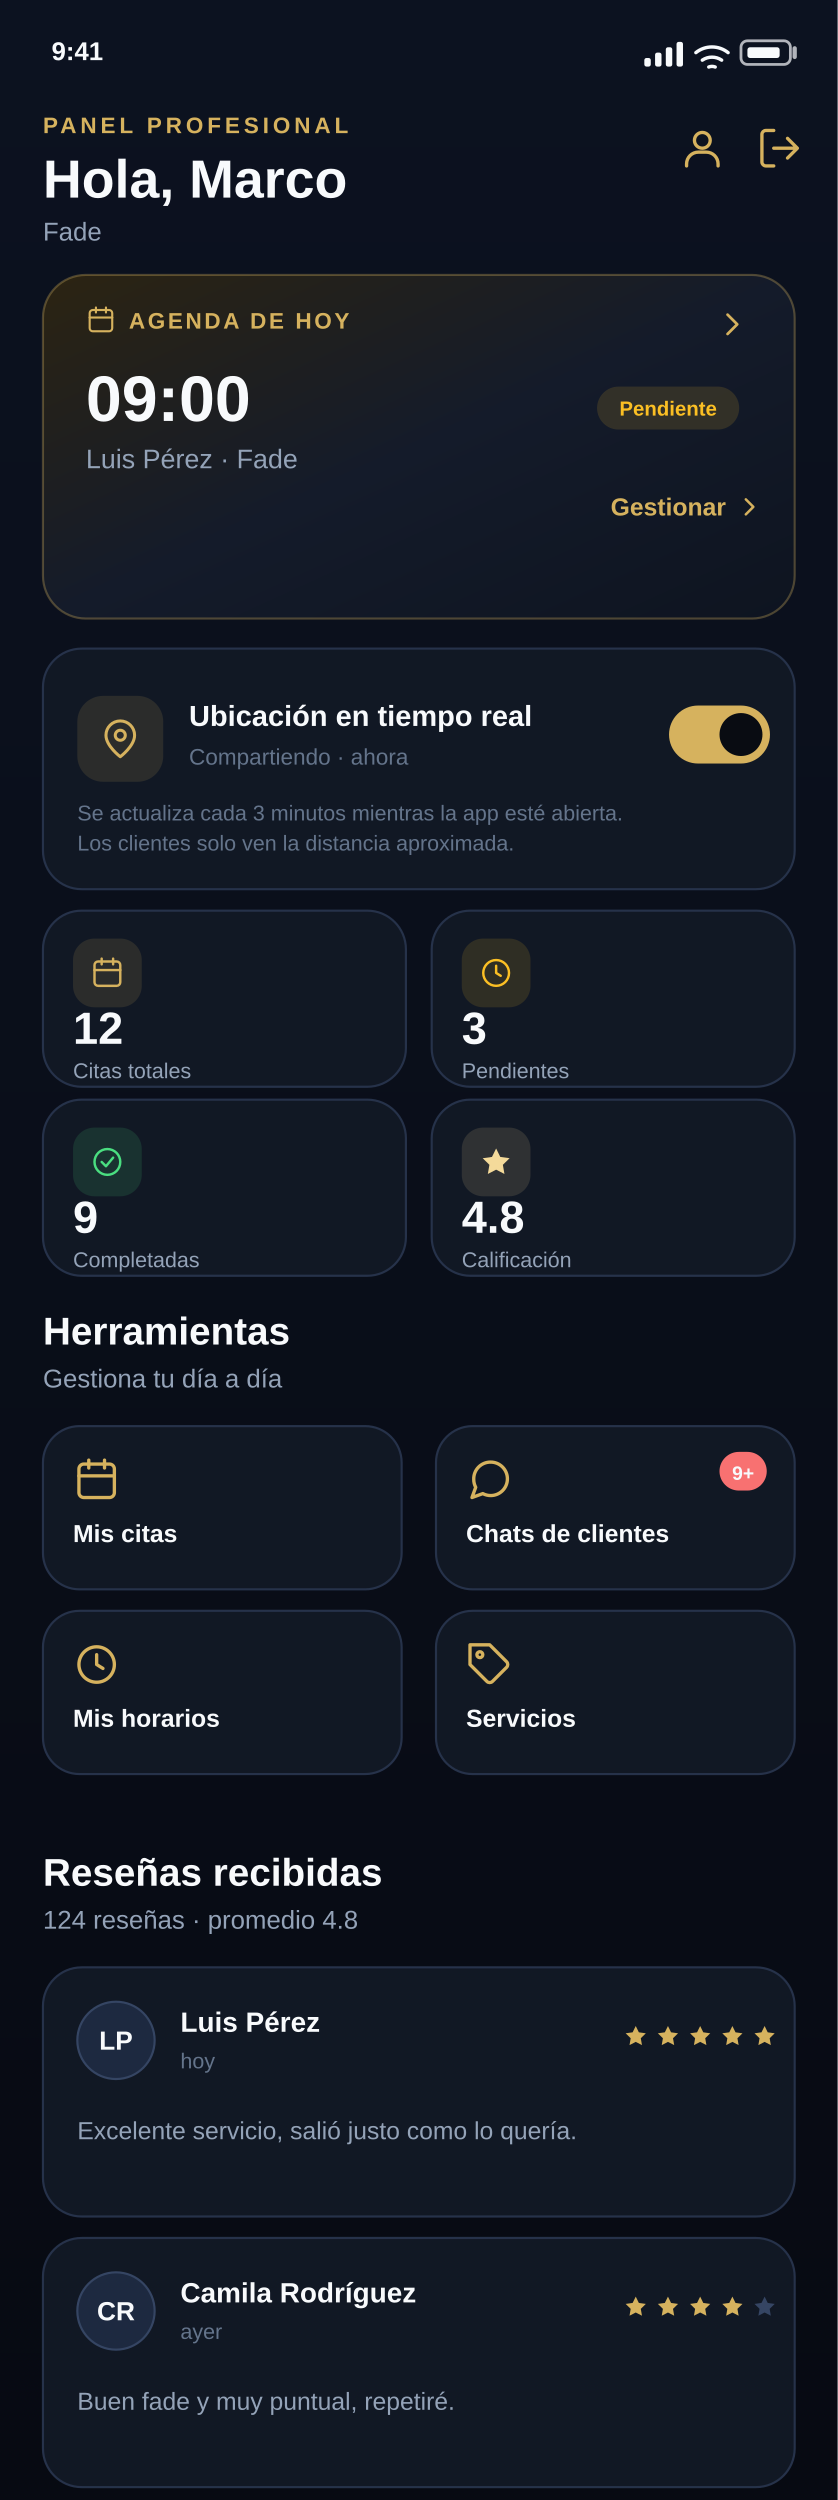
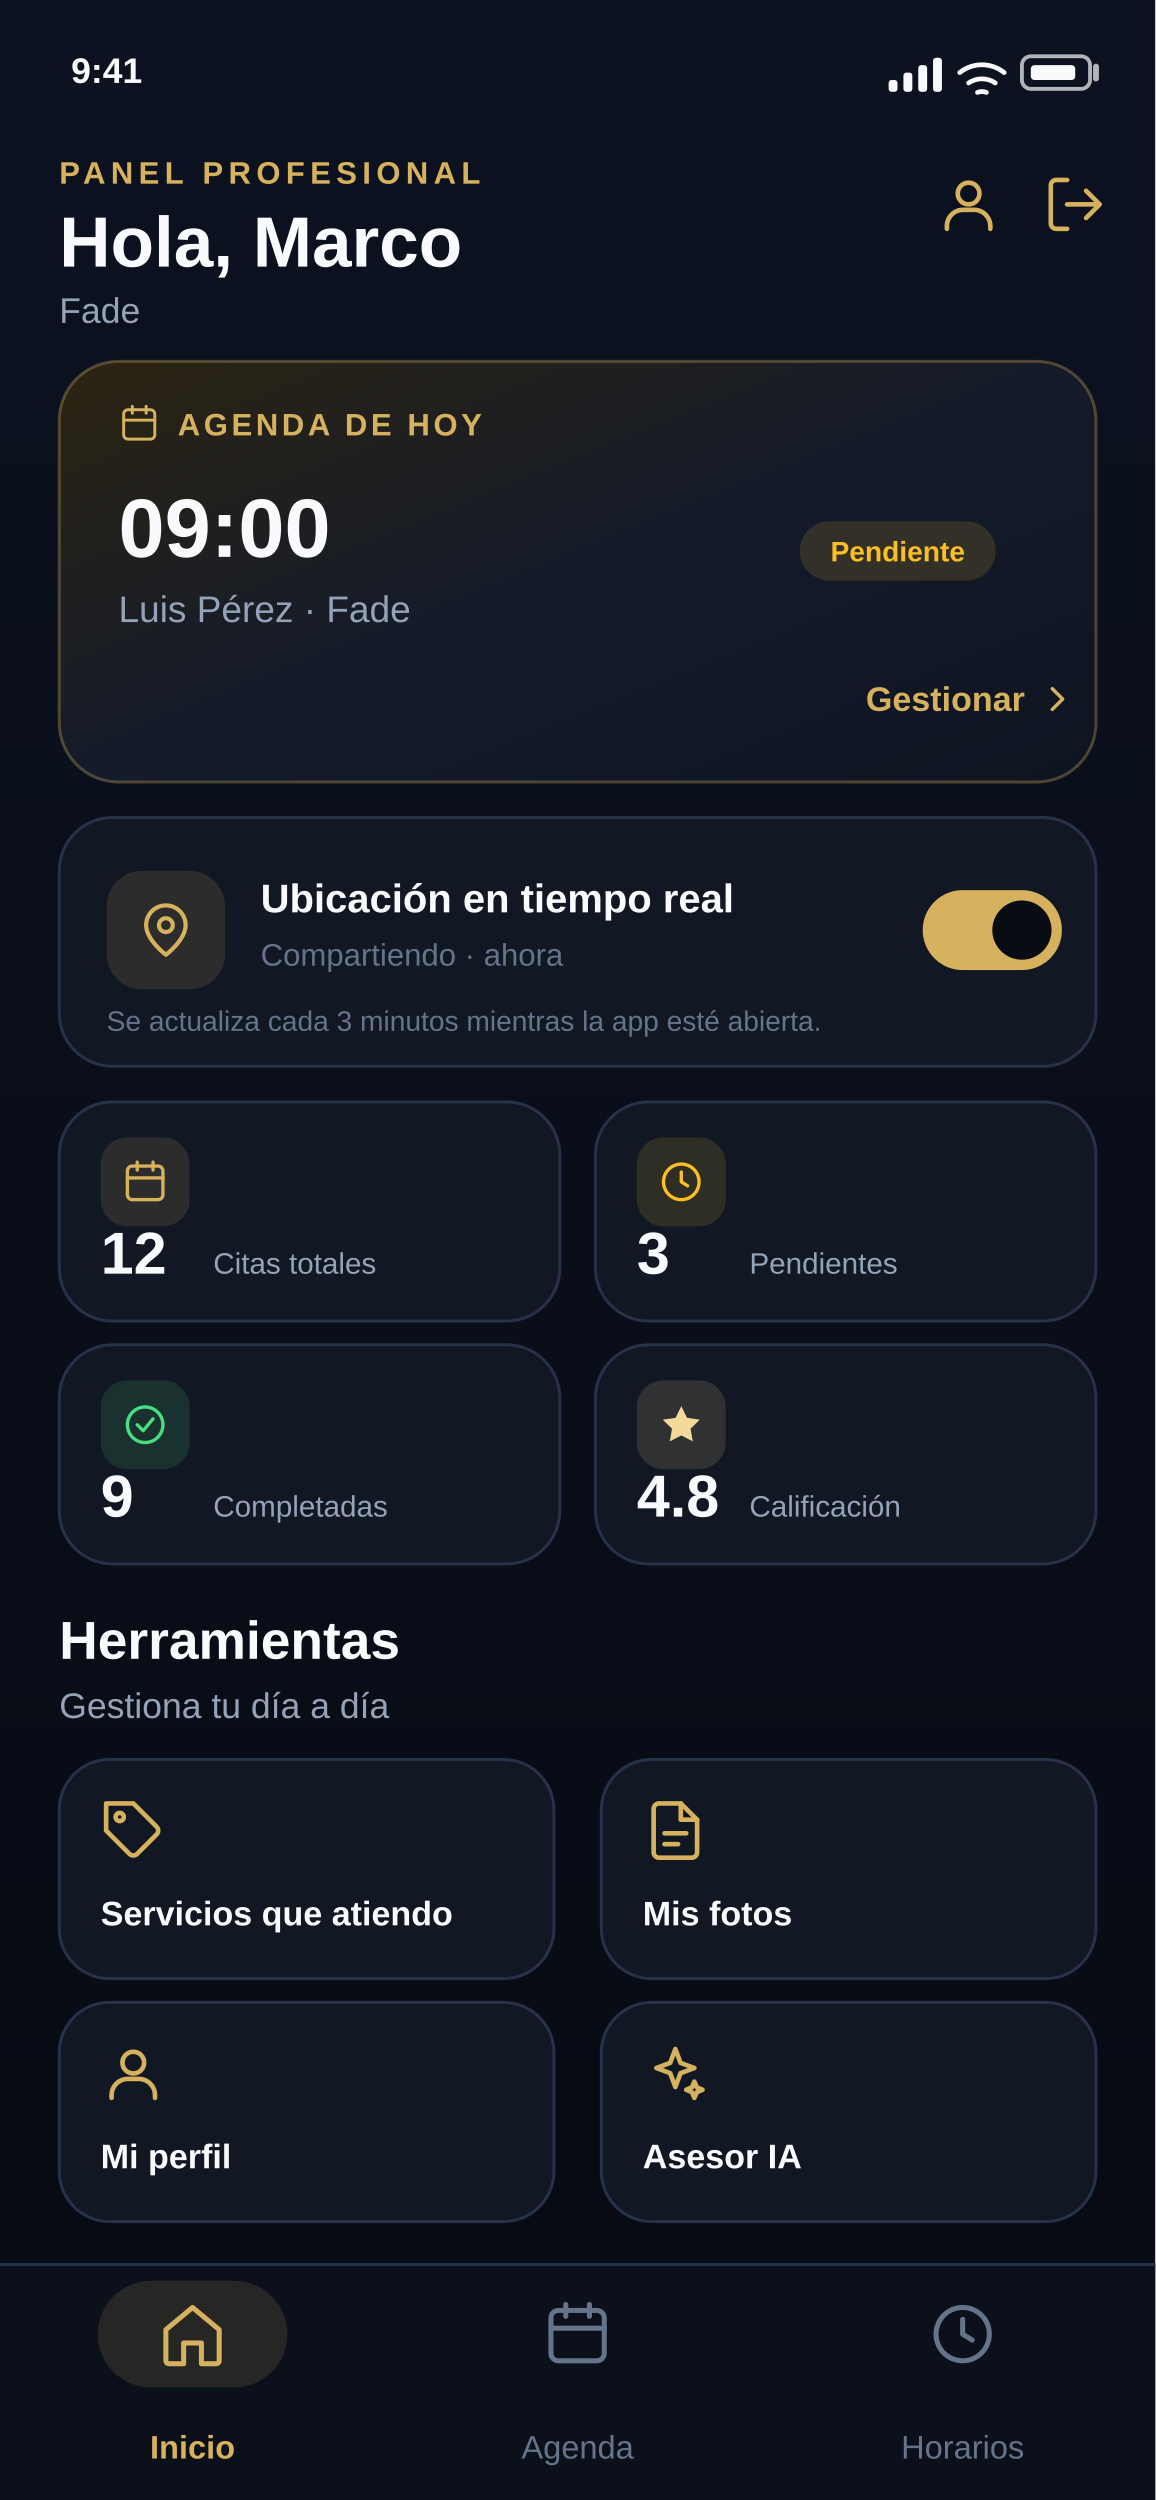
- <svg xmlns="http://www.w3.org/2000/svg" width="390" height="1164" viewBox="0 0 390 1164">
+ <svg xmlns="http://www.w3.org/2000/svg" width="390" height="844" viewBox="0 0 390 844">
  <defs>
    <linearGradient id="bg" x1="0" y1="0" x2="0" y2="1">
      <stop offset="0%" stop-color="#0C1220" />
      <stop offset="100%" stop-color="#070A12" />
    </linearGradient>
    <linearGradient id="gold" x1="0" y1="0" x2="1" y2="1">
      <stop offset="0%" stop-color="#F4DA9A" />
      <stop offset="50%" stop-color="#D6B25E" />
      <stop offset="100%" stop-color="#A9832F" />
    </linearGradient>
    <linearGradient id="card" x1="0" y1="0" x2="1" y2="1">
      <stop offset="0%" stop-color="#182338" />
      <stop offset="100%" stop-color="#111824" />
    </linearGradient>
    <linearGradient id="hero" x1="0" y1="0" x2="1" y2="1">
      <stop offset="0%" stop-color="#2C2412" />
      <stop offset="50%" stop-color="#141B2A" />
      <stop offset="100%" stop-color="#0E1420" />
    </linearGradient>
  </defs>
-   <rect width="390" height="1164" fill="url(#bg)" />
+   <rect width="390" height="844" fill="url(#bg)" />
  <g>
    <text x="24" y="28" font-family="Poppins, Arial, sans-serif" font-size="12" font-weight="600" fill="#F8FAFC" text-anchor="start" opacity="1" letter-spacing="0">9:41</text>
    <rect x="300" y="27" width="3" height="4" rx="1" fill="#F8FAFC" />
    <rect x="305" y="24.5" width="3" height="6.5" rx="1" fill="#F8FAFC" />
    <rect x="310" y="22" width="3" height="9" rx="1" fill="#F8FAFC" />
    <rect x="315" y="19.5" width="3" height="11.5" rx="1" fill="#F8FAFC" />
    <path d="M324 24.5a12 12 0 0 1 15 0M327 28a8 8 0 0 1 9 0M330 31.2a4 4 0 0 1 3 0" fill="none" stroke="#F8FAFC" stroke-width="1.6" stroke-linecap="round" />
    <rect x="345" y="19" width="23" height="11" rx="3" fill="none" stroke="#F8FAFC" stroke-width="1.3" opacity="0.7" />
    <rect x="348" y="22" width="15" height="5" rx="1.2" fill="#F8FAFC" />
    <path d="M370 22.5v4" stroke="#F8FAFC" stroke-width="2" stroke-linecap="round" opacity="0.7" />
  </g>
  <text x="20" y="62" font-family="Poppins, Arial, sans-serif" font-size="10.5" font-weight="600" fill="#D6B25E" text-anchor="start" opacity="1" letter-spacing="1.8">PANEL PROFESIONAL</text>
-   <text x="20" y="92" font-family="Poppins, Arial, sans-serif" font-size="25" font-weight="700" fill="#F8FAFC" text-anchor="start" opacity="1" letter-spacing="0">Hola, Marco</text>
-   <text x="20" y="112" font-family="Poppins, Arial, sans-serif" font-size="12" font-weight="400" fill="#94A3B8" text-anchor="start" opacity="1" letter-spacing="0">Fade</text>
+   <text x="20" y="90" font-family="Poppins, Arial, sans-serif" font-size="24" font-weight="700" fill="#F8FAFC" text-anchor="start" opacity="1" letter-spacing="0">Hola, Marco</text>
+   <text x="20" y="109" font-family="Poppins, Arial, sans-serif" font-size="12" font-weight="400" fill="#94A3B8" text-anchor="start" opacity="1" letter-spacing="0">Fade</text>
  <g transform="translate(316 58) scale(0.9166667)" fill="none" stroke="#D6B25E" stroke-width="1.7" stroke-linecap="round" stroke-linejoin="round" color="#D6B25E">
    <circle cx="12" cy="8" r="4" />
    <path d="M4 21v-1a6 6 0 0 1 6-6h4a6 6 0 0 1 6 6v1" />
  </g>
  <g transform="translate(352 58) scale(0.9166667)" fill="none" stroke="#D6B25E" stroke-width="1.7" stroke-linecap="round" stroke-linejoin="round" color="#D6B25E">
    <path d="M9 21H5a2 2 0 0 1-2-2V5a2 2 0 0 1 2-2h4M16 17l5-5-5-5M21 12H9" />
  </g>
-   <rect x="20" y="128" width="350" height="160" rx="20" fill="url(#hero)" stroke="#D6B25E" stroke-opacity="0.32" stroke-width="1" opacity="1" />
-   <g transform="translate(40 142) scale(0.5833333)" fill="none" stroke="#D6B25E" stroke-width="1.7" stroke-linecap="round" stroke-linejoin="round" color="#D6B25E">
+   <rect x="20" y="122" width="350" height="142" rx="20" fill="url(#hero)" stroke="#D6B25E" stroke-opacity="0.32" stroke-width="1" opacity="1" />
+   <g transform="translate(40 136) scale(0.5833333)" fill="none" stroke="#D6B25E" stroke-width="1.7" stroke-linecap="round" stroke-linejoin="round" color="#D6B25E">
    <rect x="3" y="4" width="18" height="17" rx="2.5" />
    <path d="M8 2v4M16 2v4M3 10h18" />
  </g>
-   <text x="60" y="153" font-family="Poppins, Arial, sans-serif" font-size="10.5" font-weight="700" fill="#D6B25E" text-anchor="start" opacity="1" letter-spacing="1.2">AGENDA DE HOY</text>
-   <g transform="translate(332 142) scale(0.75)" fill="none" stroke="#D6B25E" stroke-width="1.7" stroke-linecap="round" stroke-linejoin="round" color="#D6B25E">
+   <text x="60" y="147" font-family="Poppins, Arial, sans-serif" font-size="10.5" font-weight="700" fill="#D6B25E" text-anchor="start" opacity="1" letter-spacing="1.2">AGENDA DE HOY</text>
+   <text x="40" y="188" font-family="Poppins, Arial, sans-serif" font-size="28" font-weight="700" fill="#F8FAFC" text-anchor="start" opacity="1" letter-spacing="0">09:00</text>
+   <text x="40" y="210" font-family="Poppins, Arial, sans-serif" font-size="12.5" font-weight="400" fill="#94A3B8" text-anchor="start" opacity="1" letter-spacing="0">Luis Pérez · Fade</text>
+   <g>
+     <rect x="270" y="176" width="66.17" height="20" rx="10" fill="#FBBF24" opacity="0.14" />
+     <text x="303.085" y="189.5" font-family="Poppins, Arial, sans-serif" font-size="9.5" font-weight="600" fill="#FBBF24" text-anchor="middle" opacity="1" letter-spacing="0">Pendiente</text>
+   </g>
+   <text x="346" y="240" font-family="Poppins, Arial, sans-serif" font-size="11.5" font-weight="600" fill="#D6B25E" text-anchor="end" opacity="1" letter-spacing="0">Gestionar</text>
+   <g transform="translate(350 229) scale(0.5833333)" fill="none" stroke="#D6B25E" stroke-width="2" stroke-linecap="round" stroke-linejoin="round" color="#D6B25E">
    <path d="m9 18 6-6-6-6" />
  </g>
-   <text x="40" y="196" font-family="Poppins, Arial, sans-serif" font-size="30" font-weight="700" fill="#F8FAFC" text-anchor="start" opacity="1" letter-spacing="0">09:00</text>
-   <text x="40" y="218" font-family="Poppins, Arial, sans-serif" font-size="12.5" font-weight="400" fill="#94A3B8" text-anchor="start" opacity="1" letter-spacing="0">Luis Pérez · Fade</text>
-   <g>
-     <rect x="278" y="180" width="66.17" height="20" rx="10" fill="#FBBF24" opacity="0.14" />
-     <text x="311.085" y="193.5" font-family="Poppins, Arial, sans-serif" font-size="9.5" font-weight="600" fill="#FBBF24" text-anchor="middle" opacity="1" letter-spacing="0">Pendiente</text>
-   </g>
-   <text x="338" y="240" font-family="Poppins, Arial, sans-serif" font-size="11.5" font-weight="600" fill="#D6B25E" text-anchor="end" opacity="1" letter-spacing="0">Gestionar</text>
-   <g transform="translate(342 229) scale(0.5833333)" fill="none" stroke="#D6B25E" stroke-width="2" stroke-linecap="round" stroke-linejoin="round" color="#D6B25E">
-     <path d="m9 18 6-6-6-6" />
-   </g>
-   <rect x="20" y="302" width="350" height="112" rx="18" fill="#111824" stroke="#26324A" stroke-opacity="1" stroke-width="1" opacity="1" />
-   <rect x="36" y="324" width="40" height="40" rx="12" fill="#D6B25E" opacity="0.13" />
-   <g transform="translate(46 334) scale(0.8333333)" fill="none" stroke="#D6B25E" stroke-width="1.7" stroke-linecap="round" stroke-linejoin="round" color="#D6B25E">
+   <rect x="20" y="276" width="350" height="84" rx="18" fill="#111824" stroke="#26324A" stroke-opacity="1" stroke-width="1" opacity="1" />
+   <rect x="36" y="294" width="40" height="40" rx="12" fill="#D6B25E" opacity="0.13" />
+   <g transform="translate(46 304) scale(0.8333333)" fill="none" stroke="#D6B25E" stroke-width="1.7" stroke-linecap="round" stroke-linejoin="round" color="#D6B25E">
    <path d="M20 10c0 6-8 12-8 12S4 16 4 10a8 8 0 1 1 16 0z" />
    <circle cx="12" cy="10" r="2.8" />
  </g>
-   <text x="88" y="338" font-family="Poppins, Arial, sans-serif" font-size="13.5" font-weight="600" fill="#F8FAFC" text-anchor="start" opacity="1" letter-spacing="0">Ubicación en tiempo real</text>
-   <text x="88" y="356" font-family="Poppins, Arial, sans-serif" font-size="10.5" font-weight="400" fill="#64748B" text-anchor="start" opacity="1" letter-spacing="0">Compartiendo · ahora</text>
+   <text x="88" y="308" font-family="Poppins, Arial, sans-serif" font-size="13.5" font-weight="600" fill="#F8FAFC" text-anchor="start" opacity="1" letter-spacing="0">Ubicación en tiempo real</text>
+   <text x="88" y="326" font-family="Poppins, Arial, sans-serif" font-size="10.5" font-weight="400" fill="#64748B" text-anchor="start" opacity="1" letter-spacing="0">Compartiendo · ahora</text>
  <g>
-     <rect x="312" y="329" width="46" height="26" rx="13" fill="#D6B25E" stroke="#D6B25E" />
-     <circle cx="345" cy="342" r="10" fill="#090C12" />
+     <rect x="312" y="301" width="46" height="26" rx="13" fill="#D6B25E" stroke="#D6B25E" />
+     <circle cx="345" cy="314" r="10" fill="#090C12" />
  </g>
-   <text x="36" y="382" font-family="Poppins, Arial, sans-serif" font-size="10" font-weight="400" fill="#64748B" text-anchor="start" opacity="1" letter-spacing="0">Se actualiza cada 3 minutos mientras la app esté abierta.</text>
-   <text x="36" y="396" font-family="Poppins, Arial, sans-serif" font-size="10" font-weight="400" fill="#64748B" text-anchor="start" opacity="1" letter-spacing="0">Los clientes solo ven la distancia aproximada.</text>
+   <text x="36" y="348" font-family="Poppins, Arial, sans-serif" font-size="9.5" font-weight="400" fill="#64748B" text-anchor="start" opacity="1" letter-spacing="0">Se actualiza cada 3 minutos mientras la app esté abierta.</text>
  <g>
-     <rect x="20" y="424" width="169" height="82" rx="18" fill="#111824" stroke="#26324A" stroke-opacity="1" stroke-width="1" opacity="1" />
-     <rect x="34" y="437" width="32" height="32" rx="10" fill="#D6B25E" opacity="0.13" />
-     <g transform="translate(42 445) scale(0.6666667)" fill="none" stroke="#D6B25E" stroke-width="1.7" stroke-linecap="round" stroke-linejoin="round" color="#D6B25E">
+     <rect x="20" y="372" width="169" height="74" rx="18" fill="#111824" stroke="#26324A" stroke-opacity="1" stroke-width="1" opacity="1" />
+     <rect x="34" y="384" width="30" height="30" rx="9" fill="#D6B25E" opacity="0.13" />
+     <g transform="translate(41 391) scale(0.6666667)" fill="none" stroke="#D6B25E" stroke-width="1.7" stroke-linecap="round" stroke-linejoin="round" color="#D6B25E">
      <rect x="3" y="4" width="18" height="17" rx="2.5" />
      <path d="M8 2v4M16 2v4M3 10h18" />
    </g>
-     <text x="34" y="486" font-family="Poppins, Arial, sans-serif" font-size="21" font-weight="700" fill="#F8FAFC" text-anchor="start" opacity="1" letter-spacing="0">12</text>
-     <text x="34" y="502" font-family="Poppins, Arial, sans-serif" font-size="10" font-weight="400" fill="#94A3B8" text-anchor="start" opacity="1" letter-spacing="0">Citas totales</text>
+     <text x="34" y="430" font-family="Poppins, Arial, sans-serif" font-size="20" font-weight="700" fill="#F8FAFC" text-anchor="start" opacity="1" letter-spacing="0">12</text>
+     <text x="72" y="430" font-family="Poppins, Arial, sans-serif" font-size="10" font-weight="400" fill="#94A3B8" text-anchor="start" opacity="1" letter-spacing="0">Citas totales</text>
  </g>
  <g>
-     <rect x="201" y="424" width="169" height="82" rx="18" fill="#111824" stroke="#26324A" stroke-opacity="1" stroke-width="1" opacity="1" />
-     <rect x="215" y="437" width="32" height="32" rx="10" fill="#FBBF24" opacity="0.13" />
-     <g transform="translate(223 445) scale(0.6666667)" fill="none" stroke="#FBBF24" stroke-width="1.7" stroke-linecap="round" stroke-linejoin="round" color="#FBBF24">
+     <rect x="201" y="372" width="169" height="74" rx="18" fill="#111824" stroke="#26324A" stroke-opacity="1" stroke-width="1" opacity="1" />
+     <rect x="215" y="384" width="30" height="30" rx="9" fill="#FBBF24" opacity="0.13" />
+     <g transform="translate(222 391) scale(0.6666667)" fill="none" stroke="#FBBF24" stroke-width="1.7" stroke-linecap="round" stroke-linejoin="round" color="#FBBF24">
      <circle cx="12" cy="12" r="9" />
      <path d="M12 7v5l3.2 2" />
    </g>
-     <text x="215" y="486" font-family="Poppins, Arial, sans-serif" font-size="21" font-weight="700" fill="#F8FAFC" text-anchor="start" opacity="1" letter-spacing="0">3</text>
-     <text x="215" y="502" font-family="Poppins, Arial, sans-serif" font-size="10" font-weight="400" fill="#94A3B8" text-anchor="start" opacity="1" letter-spacing="0">Pendientes</text>
+     <text x="215" y="430" font-family="Poppins, Arial, sans-serif" font-size="20" font-weight="700" fill="#F8FAFC" text-anchor="start" opacity="1" letter-spacing="0">3</text>
+     <text x="253" y="430" font-family="Poppins, Arial, sans-serif" font-size="10" font-weight="400" fill="#94A3B8" text-anchor="start" opacity="1" letter-spacing="0">Pendientes</text>
  </g>
  <g>
-     <rect x="20" y="512" width="169" height="82" rx="18" fill="#111824" stroke="#26324A" stroke-opacity="1" stroke-width="1" opacity="1" />
-     <rect x="34" y="525" width="32" height="32" rx="10" fill="#4ADE80" opacity="0.13" />
-     <g transform="translate(42 533) scale(0.6666667)" fill="none" stroke="#4ADE80" stroke-width="1.7" stroke-linecap="round" stroke-linejoin="round" color="#4ADE80">
+     <rect x="20" y="454" width="169" height="74" rx="18" fill="#111824" stroke="#26324A" stroke-opacity="1" stroke-width="1" opacity="1" />
+     <rect x="34" y="466" width="30" height="30" rx="9" fill="#4ADE80" opacity="0.13" />
+     <g transform="translate(41 473) scale(0.6666667)" fill="none" stroke="#4ADE80" stroke-width="1.7" stroke-linecap="round" stroke-linejoin="round" color="#4ADE80">
      <circle cx="12" cy="12" r="9" />
      <path d="m8 12 3 3 5-6" />
    </g>
-     <text x="34" y="574" font-family="Poppins, Arial, sans-serif" font-size="21" font-weight="700" fill="#F8FAFC" text-anchor="start" opacity="1" letter-spacing="0">9</text>
-     <text x="34" y="590" font-family="Poppins, Arial, sans-serif" font-size="10" font-weight="400" fill="#94A3B8" text-anchor="start" opacity="1" letter-spacing="0">Completadas</text>
+     <text x="34" y="512" font-family="Poppins, Arial, sans-serif" font-size="20" font-weight="700" fill="#F8FAFC" text-anchor="start" opacity="1" letter-spacing="0">9</text>
+     <text x="72" y="512" font-family="Poppins, Arial, sans-serif" font-size="10" font-weight="400" fill="#94A3B8" text-anchor="start" opacity="1" letter-spacing="0">Completadas</text>
  </g>
  <g>
-     <rect x="201" y="512" width="169" height="82" rx="18" fill="#111824" stroke="#26324A" stroke-opacity="1" stroke-width="1" opacity="1" />
-     <rect x="215" y="525" width="32" height="32" rx="10" fill="#F4DA9A" opacity="0.13" />
-     <g transform="translate(223 533) scale(0.6666667)" fill="none" stroke="#F4DA9A" stroke-width="1.7" stroke-linecap="round" stroke-linejoin="round" color="#F4DA9A">
+     <rect x="201" y="454" width="169" height="74" rx="18" fill="#111824" stroke="#26324A" stroke-opacity="1" stroke-width="1" opacity="1" />
+     <rect x="215" y="466" width="30" height="30" rx="9" fill="#F4DA9A" opacity="0.13" />
+     <g transform="translate(222 473) scale(0.6666667)" fill="none" stroke="#F4DA9A" stroke-width="1.7" stroke-linecap="round" stroke-linejoin="round" color="#F4DA9A">
      <path d="m12 2.6 2.9 5.9 6.5.9-4.7 4.6 1.1 6.4L12 17.4l-5.8 3 1.1-6.4L2.6 9.4l6.5-.9z" fill="currentColor" stroke="none" />
    </g>
-     <text x="215" y="574" font-family="Poppins, Arial, sans-serif" font-size="21" font-weight="700" fill="#F8FAFC" text-anchor="start" opacity="1" letter-spacing="0">4.8</text>
-     <text x="215" y="590" font-family="Poppins, Arial, sans-serif" font-size="10" font-weight="400" fill="#94A3B8" text-anchor="start" opacity="1" letter-spacing="0">Calificación</text>
+     <text x="215" y="512" font-family="Poppins, Arial, sans-serif" font-size="20" font-weight="700" fill="#F8FAFC" text-anchor="start" opacity="1" letter-spacing="0">4.8</text>
+     <text x="253" y="512" font-family="Poppins, Arial, sans-serif" font-size="10" font-weight="400" fill="#94A3B8" text-anchor="start" opacity="1" letter-spacing="0">Calificación</text>
  </g>
-   <text x="20" y="626" font-family="Poppins, Arial, sans-serif" font-size="18" font-weight="600" fill="#F8FAFC" text-anchor="start" opacity="1" letter-spacing="0">Herramientas</text>
-   <text x="20" y="646" font-family="Poppins, Arial, sans-serif" font-size="12" font-weight="400" fill="#94A3B8" text-anchor="start" opacity="1" letter-spacing="0">Gestiona tu día a día</text>
+   <text x="20" y="560" font-family="Poppins, Arial, sans-serif" font-size="18" font-weight="600" fill="#F8FAFC" text-anchor="start" opacity="1" letter-spacing="0">Herramientas</text>
+   <text x="20" y="580" font-family="Poppins, Arial, sans-serif" font-size="12" font-weight="400" fill="#94A3B8" text-anchor="start" opacity="1" letter-spacing="0">Gestiona tu día a día</text>
  <g>
-     <rect x="20" y="664" width="167" height="76" rx="17" fill="#111824" stroke="#26324A" stroke-opacity="1" stroke-width="1" opacity="1" />
-     <g transform="translate(34 678) scale(0.9166667)" fill="none" stroke="#D6B25E" stroke-width="1.7" stroke-linecap="round" stroke-linejoin="round" color="#D6B25E">
-       <rect x="3" y="4" width="18" height="17" rx="2.5" />
-       <path d="M8 2v4M16 2v4M3 10h18" />
-     </g>
-     <text x="34" y="718" font-family="Poppins, Arial, sans-serif" font-size="11.5" font-weight="600" fill="#F8FAFC" text-anchor="start" opacity="1" letter-spacing="0">Mis citas</text>
-   </g>
-   <g>
-     <rect x="203" y="664" width="167" height="76" rx="17" fill="#111824" stroke="#26324A" stroke-opacity="1" stroke-width="1" opacity="1" />
-     <g transform="translate(217 678) scale(0.9166667)" fill="none" stroke="#D6B25E" stroke-width="1.7" stroke-linecap="round" stroke-linejoin="round" color="#D6B25E">
-       <path d="M21 11.5a8.5 8.5 0 0 1-8.5 8.5 8.6 8.6 0 0 1-4-1L3 21l1.9-5.2a8.4 8.4 0 0 1-1-4A8.5 8.5 0 0 1 12.4 3 8.5 8.5 0 0 1 21 11.5z" />
-     </g>
-     <text x="217" y="718" font-family="Poppins, Arial, sans-serif" font-size="11.5" font-weight="600" fill="#F8FAFC" text-anchor="start" opacity="1" letter-spacing="0">Chats de clientes</text>
-     <rect x="335" y="676" width="22" height="18" rx="9" fill="#F87171" />
-     <text x="346" y="689" font-family="Poppins, Arial, sans-serif" font-size="9" font-weight="700" fill="#F8FAFC" text-anchor="middle" opacity="1" letter-spacing="0">9+</text>
-   </g>
-   <g>
-     <rect x="20" y="750" width="167" height="76" rx="17" fill="#111824" stroke="#26324A" stroke-opacity="1" stroke-width="1" opacity="1" />
-     <g transform="translate(34 764) scale(0.9166667)" fill="none" stroke="#D6B25E" stroke-width="1.7" stroke-linecap="round" stroke-linejoin="round" color="#D6B25E">
-       <circle cx="12" cy="12" r="9" />
-       <path d="M12 7v5l3.2 2" />
-     </g>
-     <text x="34" y="804" font-family="Poppins, Arial, sans-serif" font-size="11.5" font-weight="600" fill="#F8FAFC" text-anchor="start" opacity="1" letter-spacing="0">Mis horarios</text>
-   </g>
-   <g>
-     <rect x="203" y="750" width="167" height="76" rx="17" fill="#111824" stroke="#26324A" stroke-opacity="1" stroke-width="1" opacity="1" />
-     <g transform="translate(217 764) scale(0.9166667)" fill="none" stroke="#D6B25E" stroke-width="1.7" stroke-linecap="round" stroke-linejoin="round" color="#D6B25E">
+     <rect x="20" y="594" width="167" height="74" rx="17" fill="#111824" stroke="#26324A" stroke-opacity="1" stroke-width="1" opacity="1" />
+     <g transform="translate(34 607) scale(0.9166667)" fill="none" stroke="#D6B25E" stroke-width="1.7" stroke-linecap="round" stroke-linejoin="round" color="#D6B25E">
      <path d="M20.6 13.4 13.4 20.6a2 2 0 0 1-2.8 0L2 12V2h10l8.6 8.6a2 2 0 0 1 0 2.8z" />
      <circle cx="7" cy="7" r="1.5" />
    </g>
-     <text x="217" y="804" font-family="Poppins, Arial, sans-serif" font-size="11.5" font-weight="600" fill="#F8FAFC" text-anchor="start" opacity="1" letter-spacing="0">Servicios</text>
-   </g>
-   <text x="20" y="878" font-family="Poppins, Arial, sans-serif" font-size="18" font-weight="600" fill="#F8FAFC" text-anchor="start" opacity="1" letter-spacing="0">Reseñas recibidas</text>
-   <text x="20" y="898" font-family="Poppins, Arial, sans-serif" font-size="12" font-weight="400" fill="#94A3B8" text-anchor="start" opacity="1" letter-spacing="0">124 reseñas · promedio 4.8</text>
-   <g>
-     <rect x="20" y="916" width="350" height="116" rx="18" fill="#111824" stroke="#26324A" stroke-opacity="1" stroke-width="1" opacity="1" />
-     <g>
-       <circle cx="54" cy="950" r="18" fill="#1D2940" stroke="#354563" />
-       <text x="54" y="954.32" font-family="Poppins, Arial, sans-serif" font-size="12.24" font-weight="600" fill="#F8FAFC" text-anchor="middle" opacity="1" letter-spacing="0">LP</text>
-     </g>
-     <text x="84" y="946" font-family="Poppins, Arial, sans-serif" font-size="13" font-weight="600" fill="#F8FAFC" text-anchor="start" opacity="1" letter-spacing="0">Luis Pérez</text>
-     <text x="84" y="963" font-family="Poppins, Arial, sans-serif" font-size="10" font-weight="400" fill="#64748B" text-anchor="start" opacity="1" letter-spacing="0">hoy</text>
-     <g transform="translate(290 942) scale(0.5)" fill="none" stroke="#D6B25E" stroke-width="0" stroke-linecap="round" stroke-linejoin="round" color="#D6B25E">
-       <path d="m12 2.6 2.9 5.9 6.5.9-4.7 4.6 1.1 6.4L12 17.4l-5.8 3 1.1-6.4L2.6 9.4l6.5-.9z" fill="currentColor" stroke="none" />
-     </g>
-     <g transform="translate(305 942) scale(0.5)" fill="none" stroke="#D6B25E" stroke-width="0" stroke-linecap="round" stroke-linejoin="round" color="#D6B25E">
-       <path d="m12 2.6 2.9 5.9 6.5.9-4.7 4.6 1.1 6.4L12 17.4l-5.8 3 1.1-6.4L2.6 9.4l6.5-.9z" fill="currentColor" stroke="none" />
-     </g>
-     <g transform="translate(320 942) scale(0.5)" fill="none" stroke="#D6B25E" stroke-width="0" stroke-linecap="round" stroke-linejoin="round" color="#D6B25E">
-       <path d="m12 2.6 2.9 5.9 6.5.9-4.7 4.6 1.1 6.4L12 17.4l-5.8 3 1.1-6.4L2.6 9.4l6.5-.9z" fill="currentColor" stroke="none" />
-     </g>
-     <g transform="translate(335 942) scale(0.5)" fill="none" stroke="#D6B25E" stroke-width="0" stroke-linecap="round" stroke-linejoin="round" color="#D6B25E">
-       <path d="m12 2.6 2.9 5.9 6.5.9-4.7 4.6 1.1 6.4L12 17.4l-5.8 3 1.1-6.4L2.6 9.4l6.5-.9z" fill="currentColor" stroke="none" />
-     </g>
-     <g transform="translate(350 942) scale(0.5)" fill="none" stroke="#D6B25E" stroke-width="0" stroke-linecap="round" stroke-linejoin="round" color="#D6B25E">
-       <path d="m12 2.6 2.9 5.9 6.5.9-4.7 4.6 1.1 6.4L12 17.4l-5.8 3 1.1-6.4L2.6 9.4l6.5-.9z" fill="currentColor" stroke="none" />
-     </g>
-     <text x="36" y="996" font-family="Poppins, Arial, sans-serif" font-size="11.5" font-weight="400" fill="#94A3B8" text-anchor="start" opacity="1" letter-spacing="0">Excelente servicio, salió justo como lo quería.</text>
+     <text x="34" y="650" font-family="Poppins, Arial, sans-serif" font-size="11.5" font-weight="600" fill="#F8FAFC" text-anchor="start" opacity="1" letter-spacing="0">Servicios que atiendo</text>
  </g>
  <g>
-     <rect x="20" y="1042" width="350" height="116" rx="18" fill="#111824" stroke="#26324A" stroke-opacity="1" stroke-width="1" opacity="1" />
+     <rect x="203" y="594" width="167" height="74" rx="17" fill="#111824" stroke="#26324A" stroke-opacity="1" stroke-width="1" opacity="1" />
+     <g transform="translate(217 607) scale(0.9166667)" fill="none" stroke="#D6B25E" stroke-width="1.7" stroke-linecap="round" stroke-linejoin="round" color="#D6B25E">
+       <path d="M14 2H6a2 2 0 0 0-2 2v16a2 2 0 0 0 2 2h12a2 2 0 0 0 2-2V8z" />
+       <path d="M14 2v6h6M8 13h8M8 17h5" />
+     </g>
+     <text x="217" y="650" font-family="Poppins, Arial, sans-serif" font-size="11.5" font-weight="600" fill="#F8FAFC" text-anchor="start" opacity="1" letter-spacing="0">Mis fotos</text>
+   </g>
+   <g>
+     <rect x="20" y="676" width="167" height="74" rx="17" fill="#111824" stroke="#26324A" stroke-opacity="1" stroke-width="1" opacity="1" />
+     <g transform="translate(34 689) scale(0.9166667)" fill="none" stroke="#D6B25E" stroke-width="1.7" stroke-linecap="round" stroke-linejoin="round" color="#D6B25E">
+       <circle cx="12" cy="8" r="4" />
+       <path d="M4 21v-1a6 6 0 0 1 6-6h4a6 6 0 0 1 6 6v1" />
+     </g>
+     <text x="34" y="732" font-family="Poppins, Arial, sans-serif" font-size="11.5" font-weight="600" fill="#F8FAFC" text-anchor="start" opacity="1" letter-spacing="0">Mi perfil</text>
+   </g>
+   <g>
+     <rect x="203" y="676" width="167" height="74" rx="17" fill="#111824" stroke="#26324A" stroke-opacity="1" stroke-width="1" opacity="1" />
+     <g transform="translate(217 689) scale(0.9166667)" fill="none" stroke="#D6B25E" stroke-width="1.7" stroke-linecap="round" stroke-linejoin="round" color="#D6B25E">
+       <path d="m12 3 1.9 5.1L19 10l-5.1 1.9L12 17l-1.9-5.1L5 10l5.1-1.9z" />
+       <path d="M19 15l.9 2.1L22 18l-2.1.9L19 21l-.9-2.1L16 18l2.1-.9z" />
+     </g>
+     <text x="217" y="732" font-family="Poppins, Arial, sans-serif" font-size="11.5" font-weight="600" fill="#F8FAFC" text-anchor="start" opacity="1" letter-spacing="0">Asesor IA</text>
+   </g>
+   <g>
+     <rect x="0" y="764" width="390" height="80" fill="#0B101C" opacity="0.98" />
+     <rect x="0" y="764" width="390" height="1" fill="#26324A" />
    <g>
-       <circle cx="54" cy="1076" r="18" fill="#1D2940" stroke="#354563" />
-       <text x="54" y="1080.32" font-family="Poppins, Arial, sans-serif" font-size="12.24" font-weight="600" fill="#F8FAFC" text-anchor="middle" opacity="1" letter-spacing="0">CR</text>
+       <rect x="33" y="770" width="64" height="36" rx="18" fill="#D6B25E" opacity="0.14" />
+       <g transform="translate(53 776) scale(1)" fill="none" stroke="#D6B25E" stroke-width="1.7" stroke-linecap="round" stroke-linejoin="round" color="#D6B25E">
+         <path d="M3 10.5 12 3l9 7.5V21a1 1 0 0 1-1 1h-5v-7H9v7H4a1 1 0 0 1-1-1z" />
+       </g>
+       <text x="65" y="830" font-family="Poppins, Arial, sans-serif" font-size="11" font-weight="600" fill="#D6B25E" text-anchor="middle" opacity="1" letter-spacing="0">Inicio</text>
    </g>
-     <text x="84" y="1072" font-family="Poppins, Arial, sans-serif" font-size="13" font-weight="600" fill="#F8FAFC" text-anchor="start" opacity="1" letter-spacing="0">Camila Rodríguez</text>
-     <text x="84" y="1089" font-family="Poppins, Arial, sans-serif" font-size="10" font-weight="400" fill="#64748B" text-anchor="start" opacity="1" letter-spacing="0">ayer</text>
-     <g transform="translate(290 1068) scale(0.5)" fill="none" stroke="#D6B25E" stroke-width="0" stroke-linecap="round" stroke-linejoin="round" color="#D6B25E">
-       <path d="m12 2.6 2.9 5.9 6.5.9-4.7 4.6 1.1 6.4L12 17.4l-5.8 3 1.1-6.4L2.6 9.4l6.5-.9z" fill="currentColor" stroke="none" />
+     <g>
+       <g transform="translate(183 776) scale(1)" fill="none" stroke="#64748B" stroke-width="1.7" stroke-linecap="round" stroke-linejoin="round" color="#64748B">
+         <rect x="3" y="4" width="18" height="17" rx="2.5" />
+         <path d="M8 2v4M16 2v4M3 10h18" />
+       </g>
+       <text x="195" y="830" font-family="Poppins, Arial, sans-serif" font-size="11" font-weight="500" fill="#64748B" text-anchor="middle" opacity="1" letter-spacing="0">Agenda</text>
    </g>
-     <g transform="translate(305 1068) scale(0.5)" fill="none" stroke="#D6B25E" stroke-width="0" stroke-linecap="round" stroke-linejoin="round" color="#D6B25E">
-       <path d="m12 2.6 2.9 5.9 6.5.9-4.7 4.6 1.1 6.4L12 17.4l-5.8 3 1.1-6.4L2.6 9.4l6.5-.9z" fill="currentColor" stroke="none" />
+     <g>
+       <g transform="translate(313 776) scale(1)" fill="none" stroke="#64748B" stroke-width="1.7" stroke-linecap="round" stroke-linejoin="round" color="#64748B">
+         <circle cx="12" cy="12" r="9" />
+         <path d="M12 7v5l3.2 2" />
+       </g>
+       <text x="325" y="830" font-family="Poppins, Arial, sans-serif" font-size="11" font-weight="500" fill="#64748B" text-anchor="middle" opacity="1" letter-spacing="0">Horarios</text>
    </g>
-     <g transform="translate(320 1068) scale(0.5)" fill="none" stroke="#D6B25E" stroke-width="0" stroke-linecap="round" stroke-linejoin="round" color="#D6B25E">
-       <path d="m12 2.6 2.9 5.9 6.5.9-4.7 4.6 1.1 6.4L12 17.4l-5.8 3 1.1-6.4L2.6 9.4l6.5-.9z" fill="currentColor" stroke="none" />
-     </g>
-     <g transform="translate(335 1068) scale(0.5)" fill="none" stroke="#D6B25E" stroke-width="0" stroke-linecap="round" stroke-linejoin="round" color="#D6B25E">
-       <path d="m12 2.6 2.9 5.9 6.5.9-4.7 4.6 1.1 6.4L12 17.4l-5.8 3 1.1-6.4L2.6 9.4l6.5-.9z" fill="currentColor" stroke="none" />
-     </g>
-     <g transform="translate(350 1068) scale(0.5)" fill="none" stroke="#354563" stroke-width="0" stroke-linecap="round" stroke-linejoin="round" color="#354563">
-       <path d="m12 2.6 2.9 5.9 6.5.9-4.7 4.6 1.1 6.4L12 17.4l-5.8 3 1.1-6.4L2.6 9.4l6.5-.9z" fill="currentColor" stroke="none" />
-     </g>
-     <text x="36" y="1122" font-family="Poppins, Arial, sans-serif" font-size="11.5" font-weight="400" fill="#94A3B8" text-anchor="start" opacity="1" letter-spacing="0">Buen fade y muy puntual, repetiré.</text>
  </g>
</svg>
